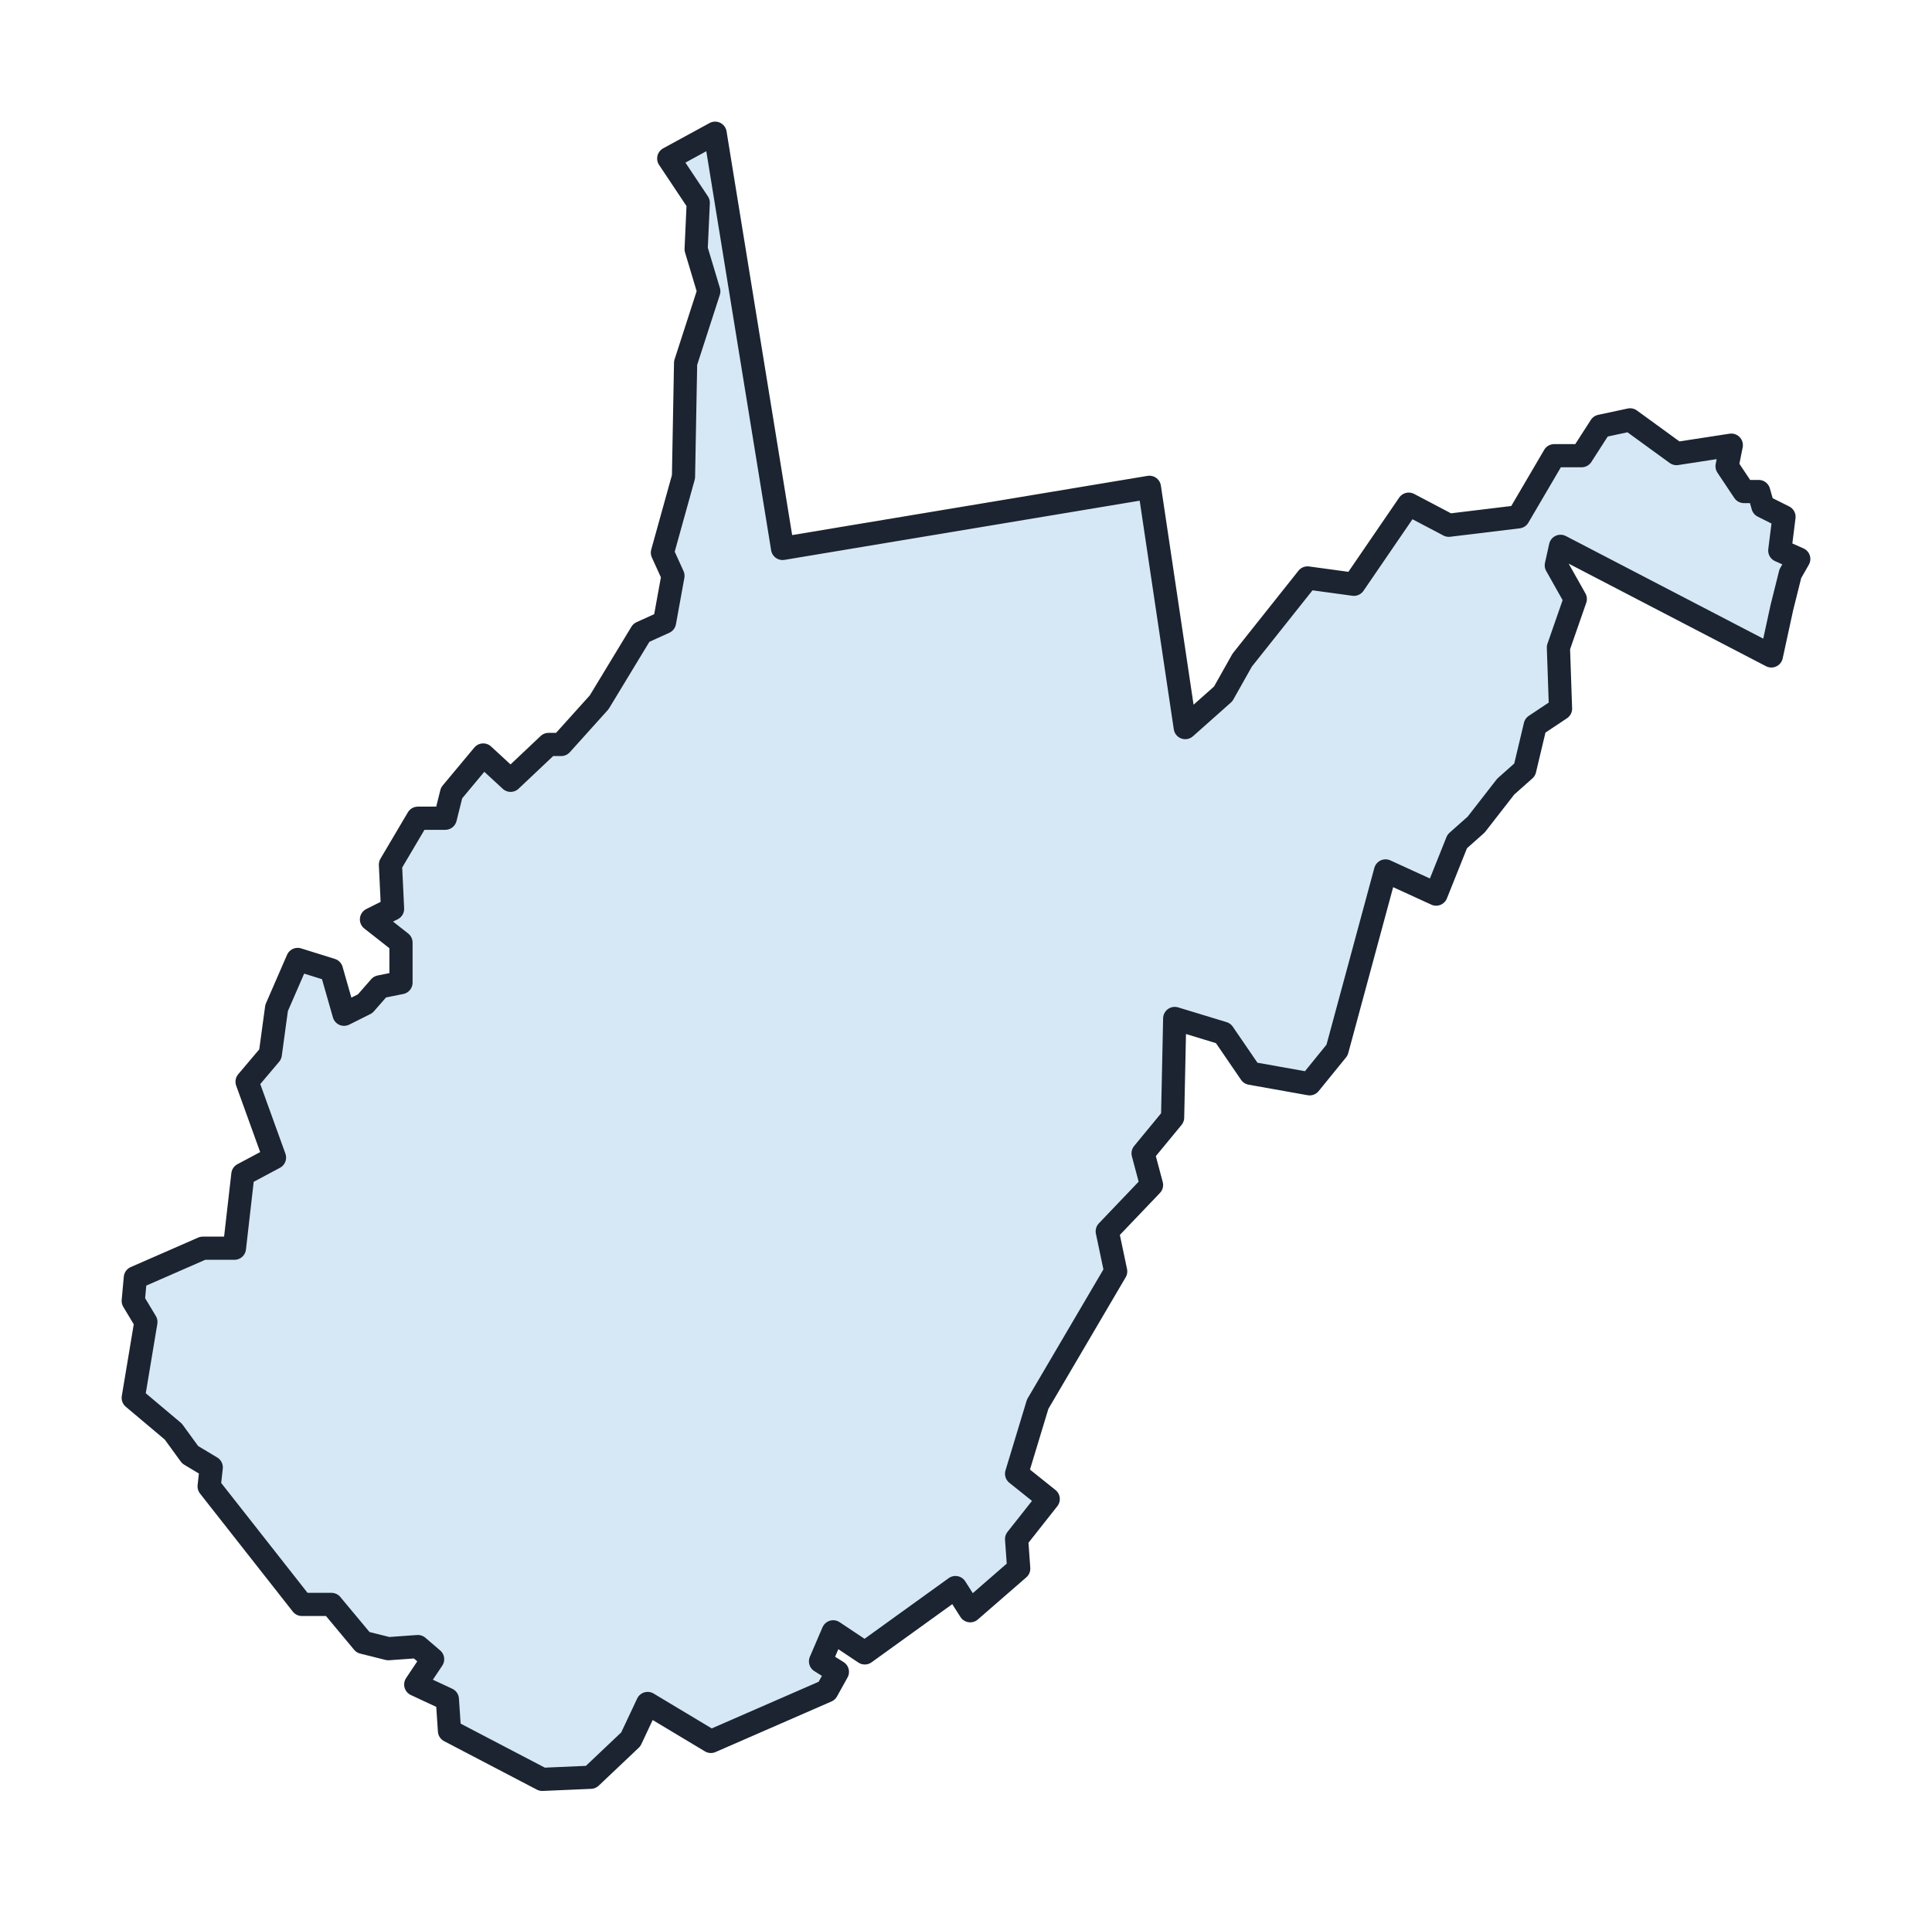
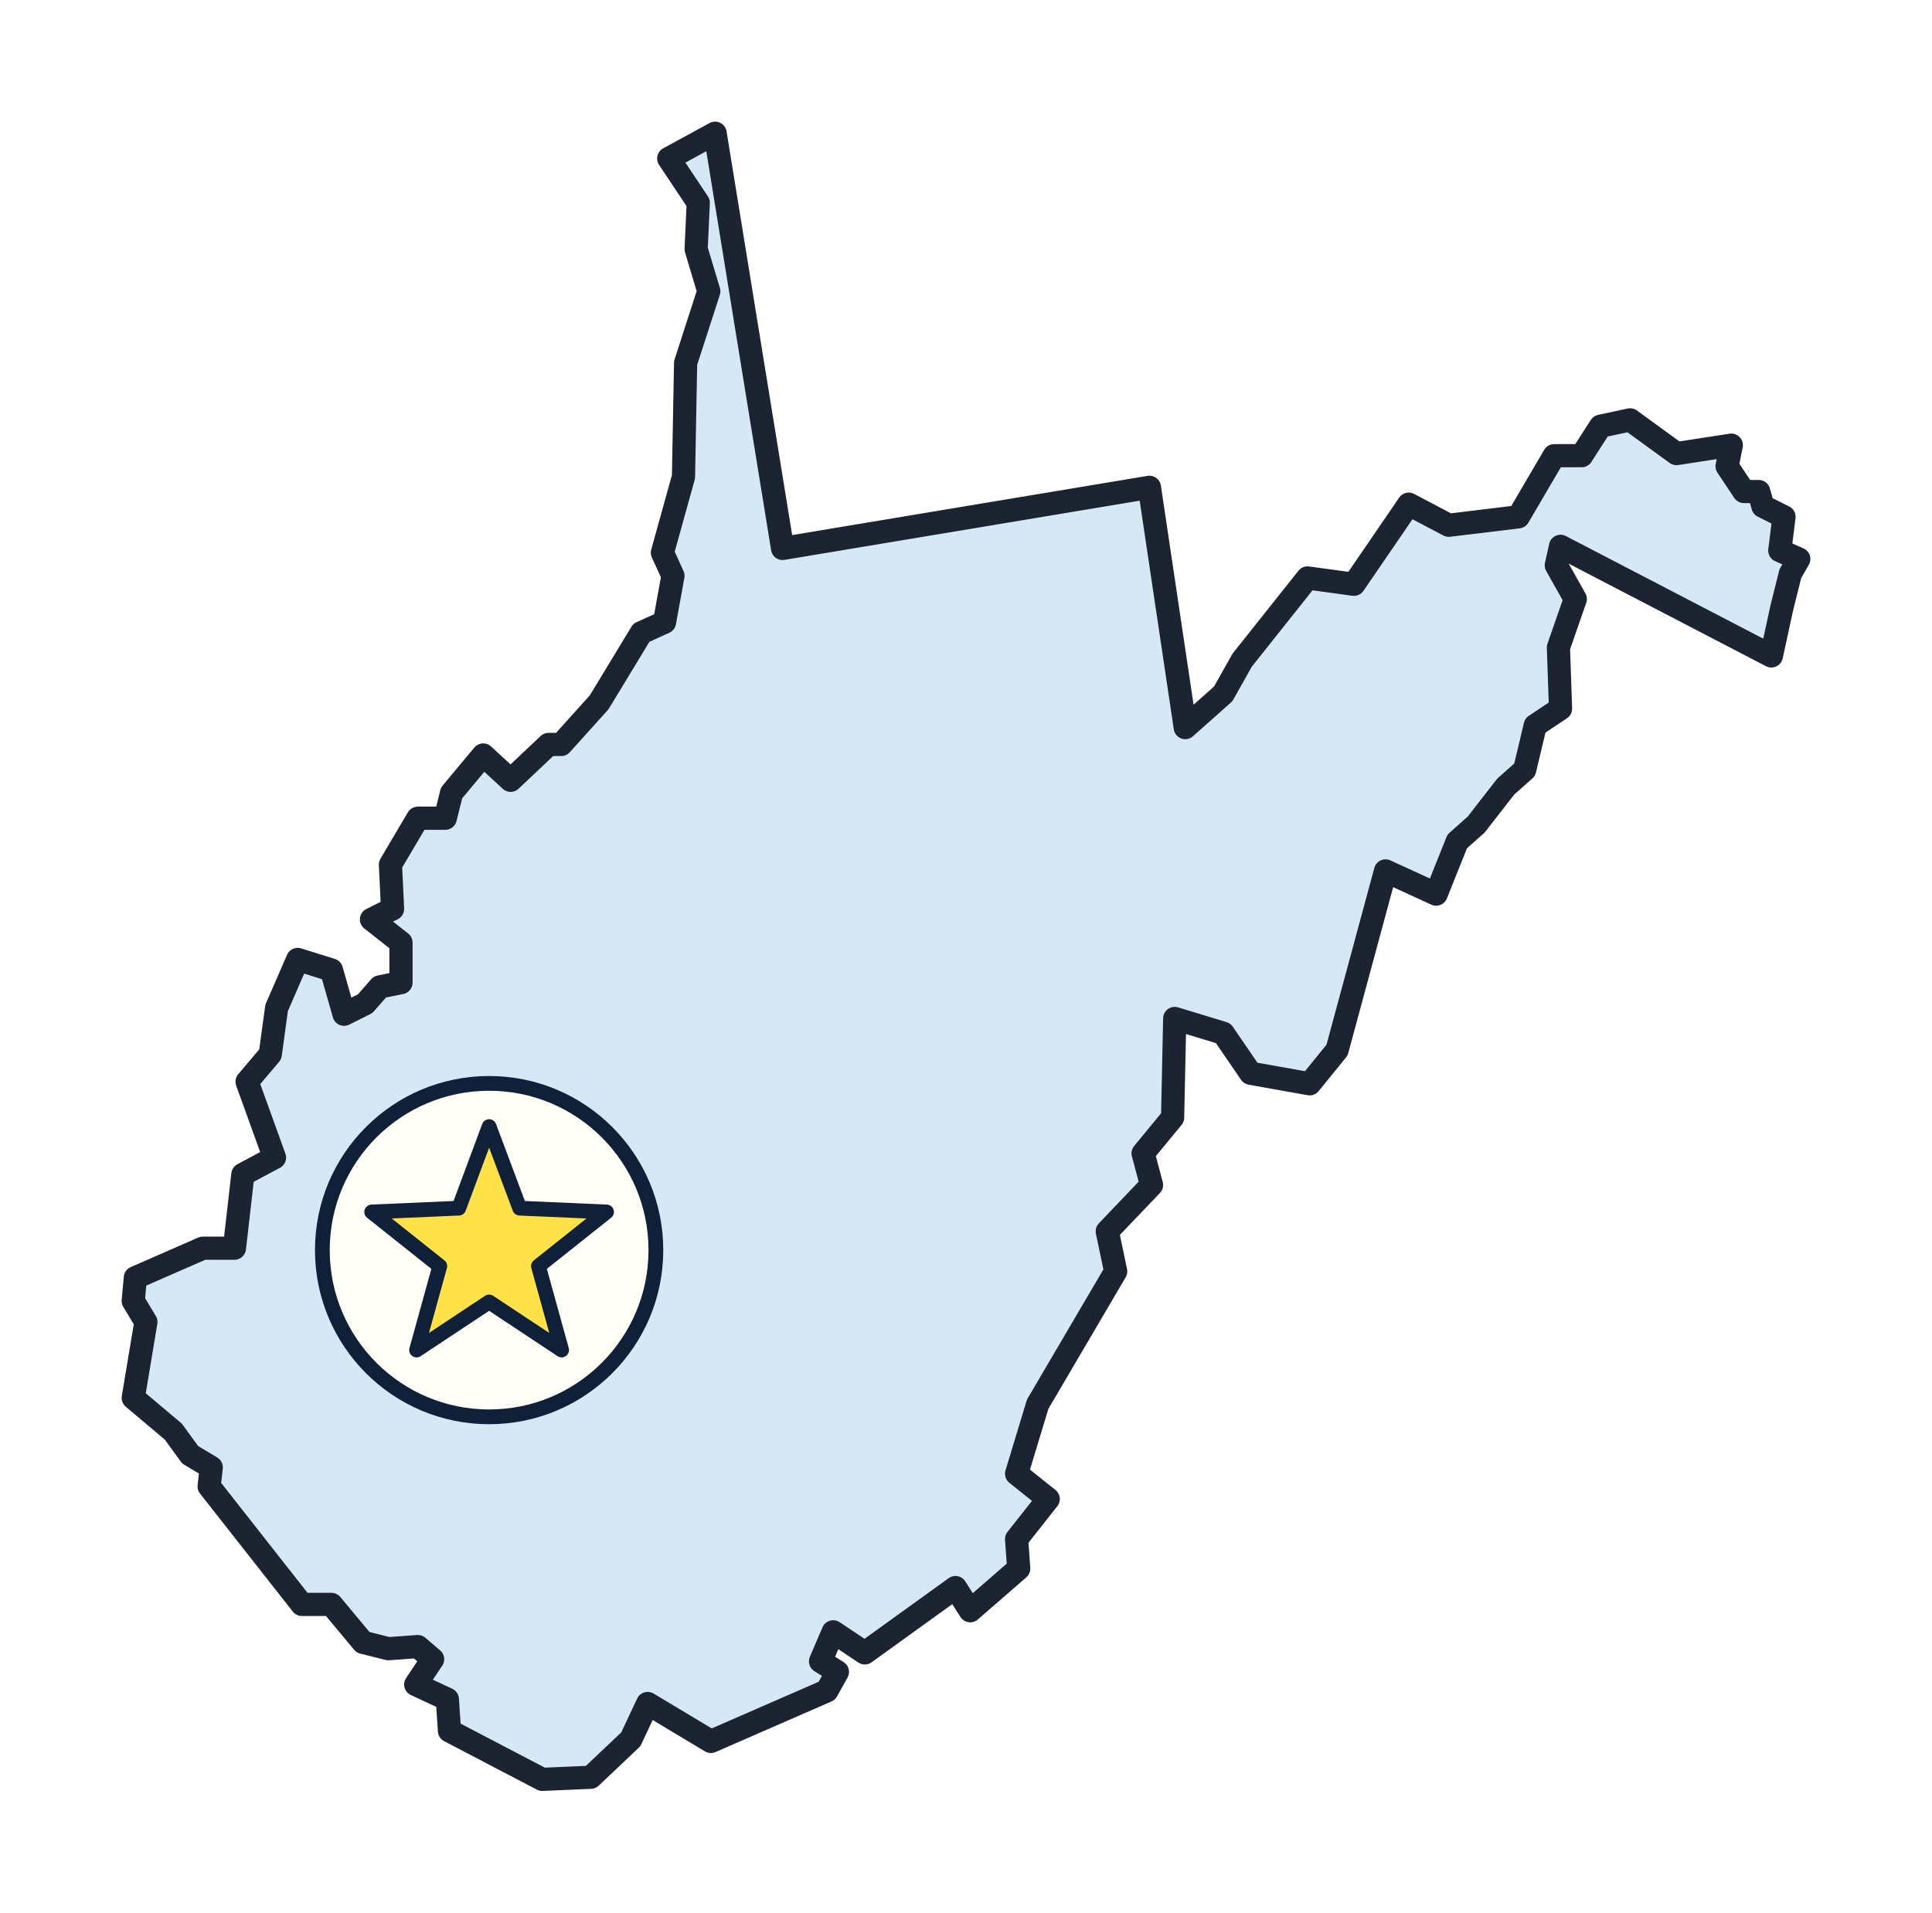
<svg xmlns="http://www.w3.org/2000/svg" viewBox="702.88 218.78 91.64 90.74" role="img" aria-label="WV">
  <path fill="#d6e8f5" stroke="#1b2430" stroke-width="1.100" stroke-linejoin="round" d="m 723.4,297.5 -.8,1.2 1.5,.7 .1,1.5 4.4,2.3 2.3,-.1 1.9,-1.8 .8,-1.7 3,1.8 5.5,-2.4 .5,-.9 -.8,-.5 .6,-1.4 1.5,1 4.3,-3.1 .7,1.1 2.3,-2 -.1,-1.4 1.5,-1.9 -1.5,-1.2 1,-3.3 3.7,-6.3 -.4,-1.9 2.1,-2.2 -.4,-1.5 1.4,-1.7 .1,-4.7 2.3,.7 1.3,1.9 2.8,.5 1.3,-1.6 2.3,-8.5 2.4,1.1 1,-2.5 .9,-.8 1.4,-1.8 .9,-.8 .5,-2.1 1.2,-.8 -.1,-2.9 .8,-2.3 -.9,-1.6 .2,-.9 10,5.2 .5,-2.3 .4,-1.6 .4,-.7 -.9,-.4 .2,-1.6 -1,-.5 -.2,-.7 h -.7 l -.8,-1.2 .2,-1 -2.6,.4 -2.2,-1.6 -1.4,.3 -.9,1.4 h -1.3 l -1.7,2.9 -3.3,.4 -1.9,-1 -2.6,3.8 -2.2,-.3 -3.1,3.9 -.9,1.6 -1.8,1.6 -1.7,-11.4 -17.4,2.9 -3.2,-19.7 -2.2,1.2 1.4,2.1 -.1,2.2 .6,2 -1.1,3.4 -.1,5.4 -1,3.6 .5,1.1 -.4,2.2 -1.1,.5 -2,3.3 -1.8,2 h -.6 l -1.8,1.7 -1.3,-1.2 -1.5,1.8 -.3,1.2 h -1.3 l -1.3,2.2 .1,2.1 -1,.5 1.4,1.1 v 1.9 l -1,.2 -.7,.8 -1,.5 -.6,-2.1 -1.6,-.5 -1,2.3 -.3,2.2 -1.1,1.3 1.3,3.6 -1.5,.8 -.4,3.5 h -1.5 l -3.2,1.4 -.1,1.1 .6,1 -.6,3.6 1.9,1.6 .8,1.1 1,.6 -.1,.9 4.4,5.6 h 1.4 l 1.5,1.8 1.2,.3 1.4,-.1 z" />
+   <g class="capital-star">
+     <circle cx="726.08" cy="278.09" r="7.91" fill="#fffef6" stroke="#102038" stroke-width="0.70" />
+     <polygon points="726.08,272.23 727.53,276.10 731.65,276.28 728.42,278.85 729.52,282.83 726.08,280.55 722.64,282.83 723.74,278.85 720.51,276.28 724.64,276.10" fill="#ffe14a" stroke="#102038" stroke-width="0.70" stroke-linejoin="round" />
+   </g>
</svg>
